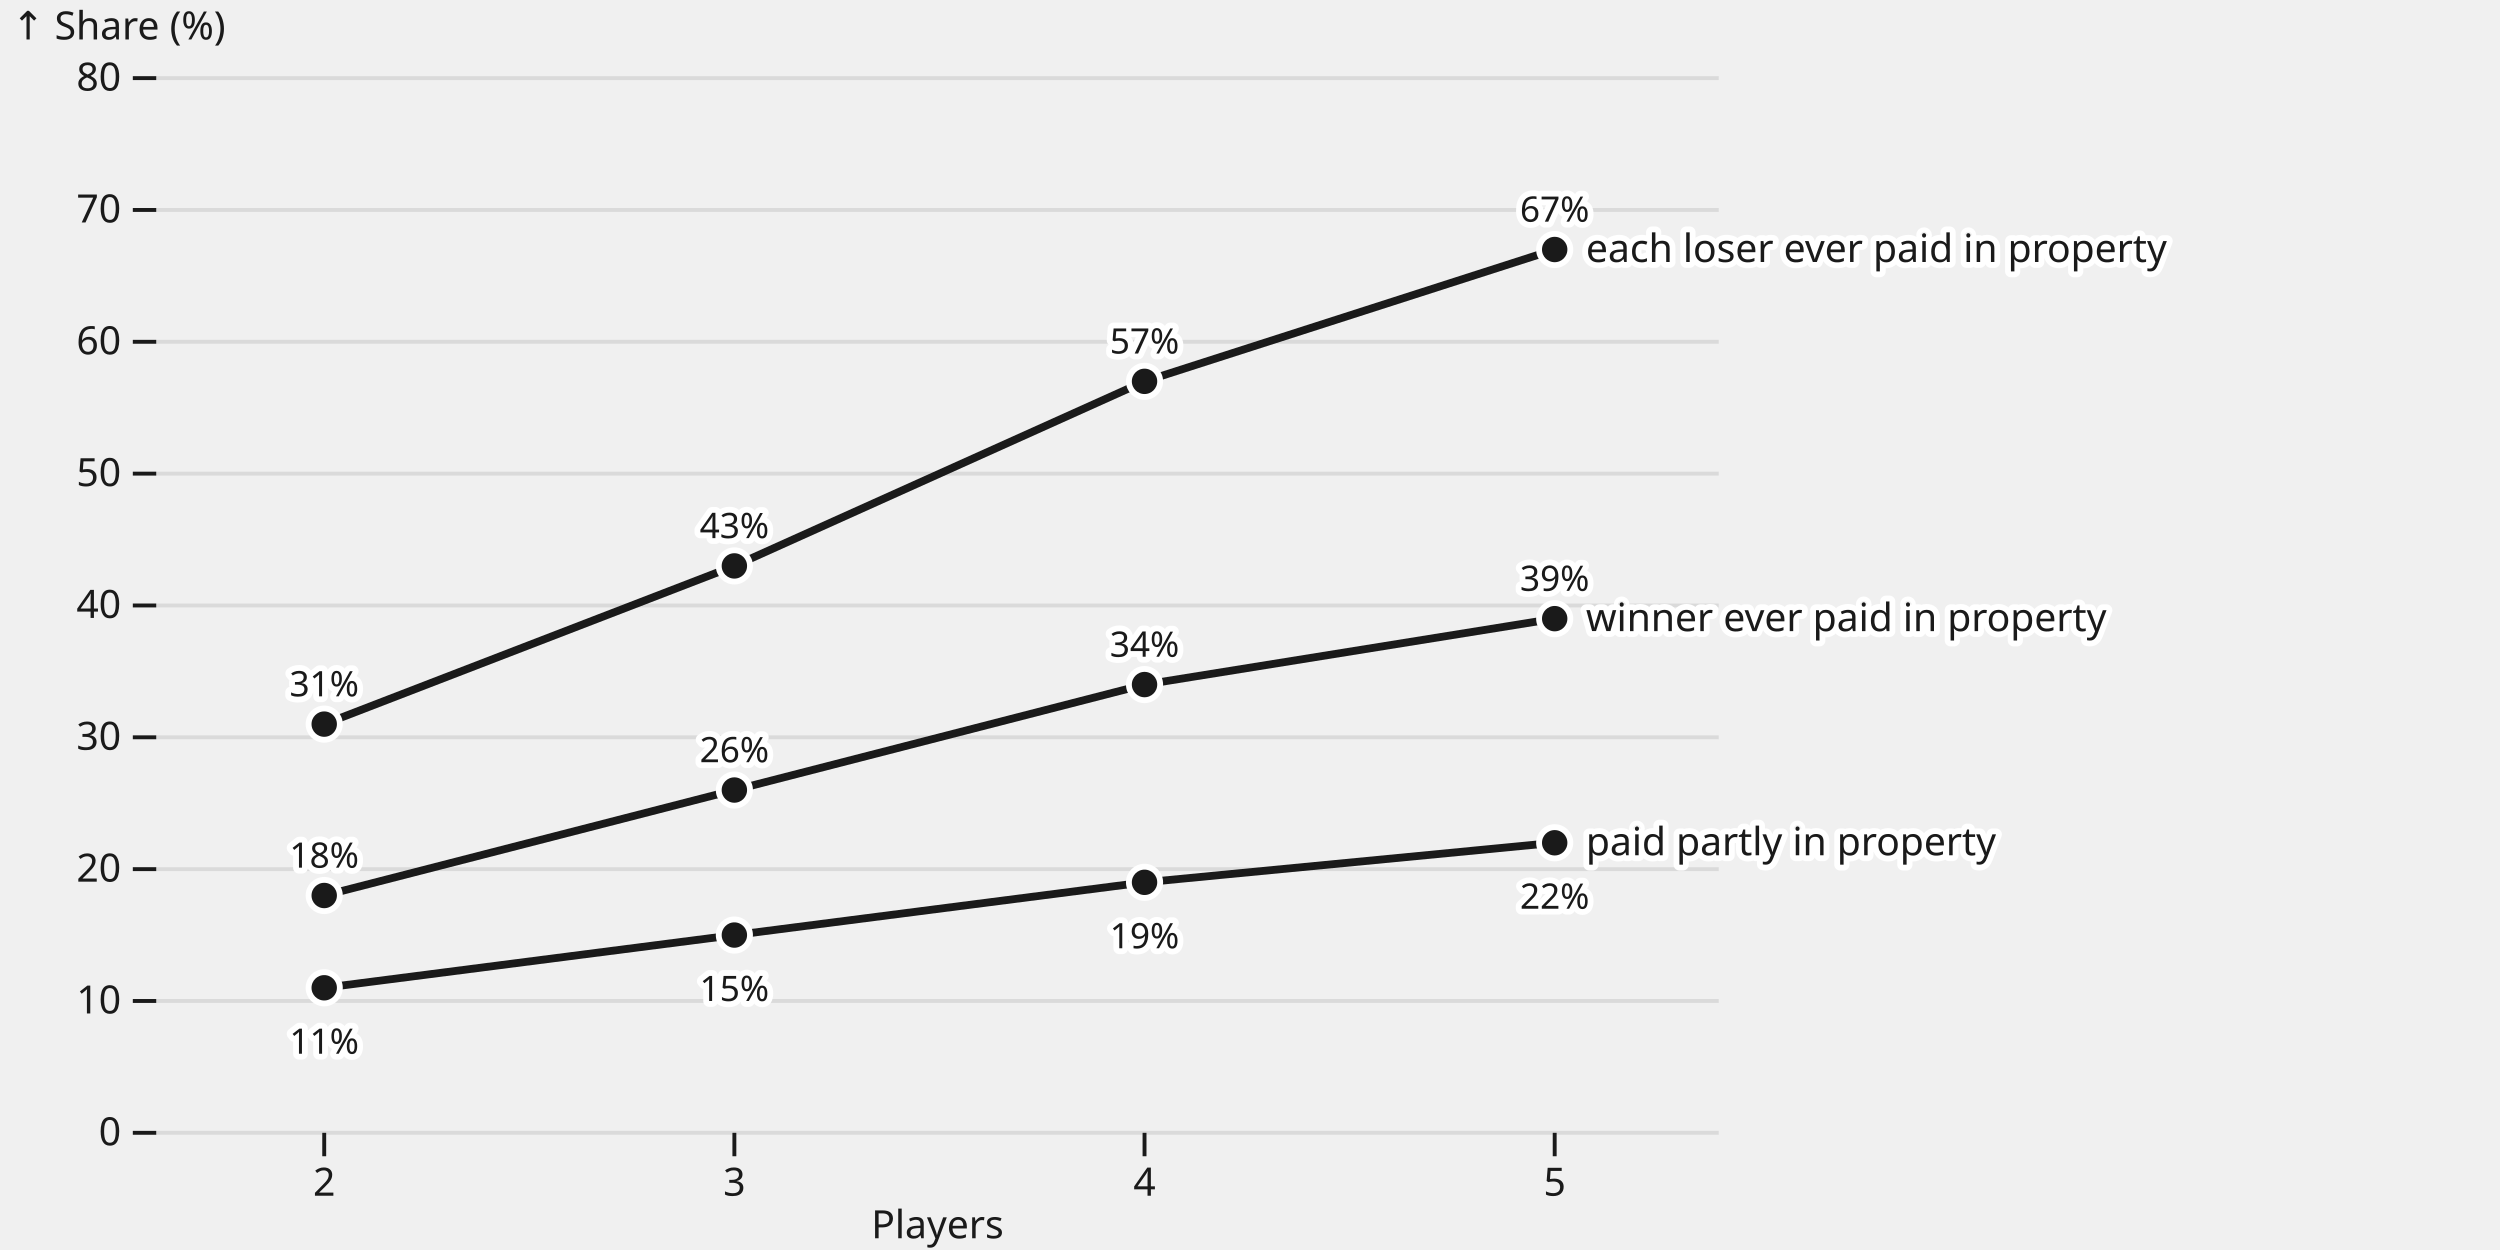
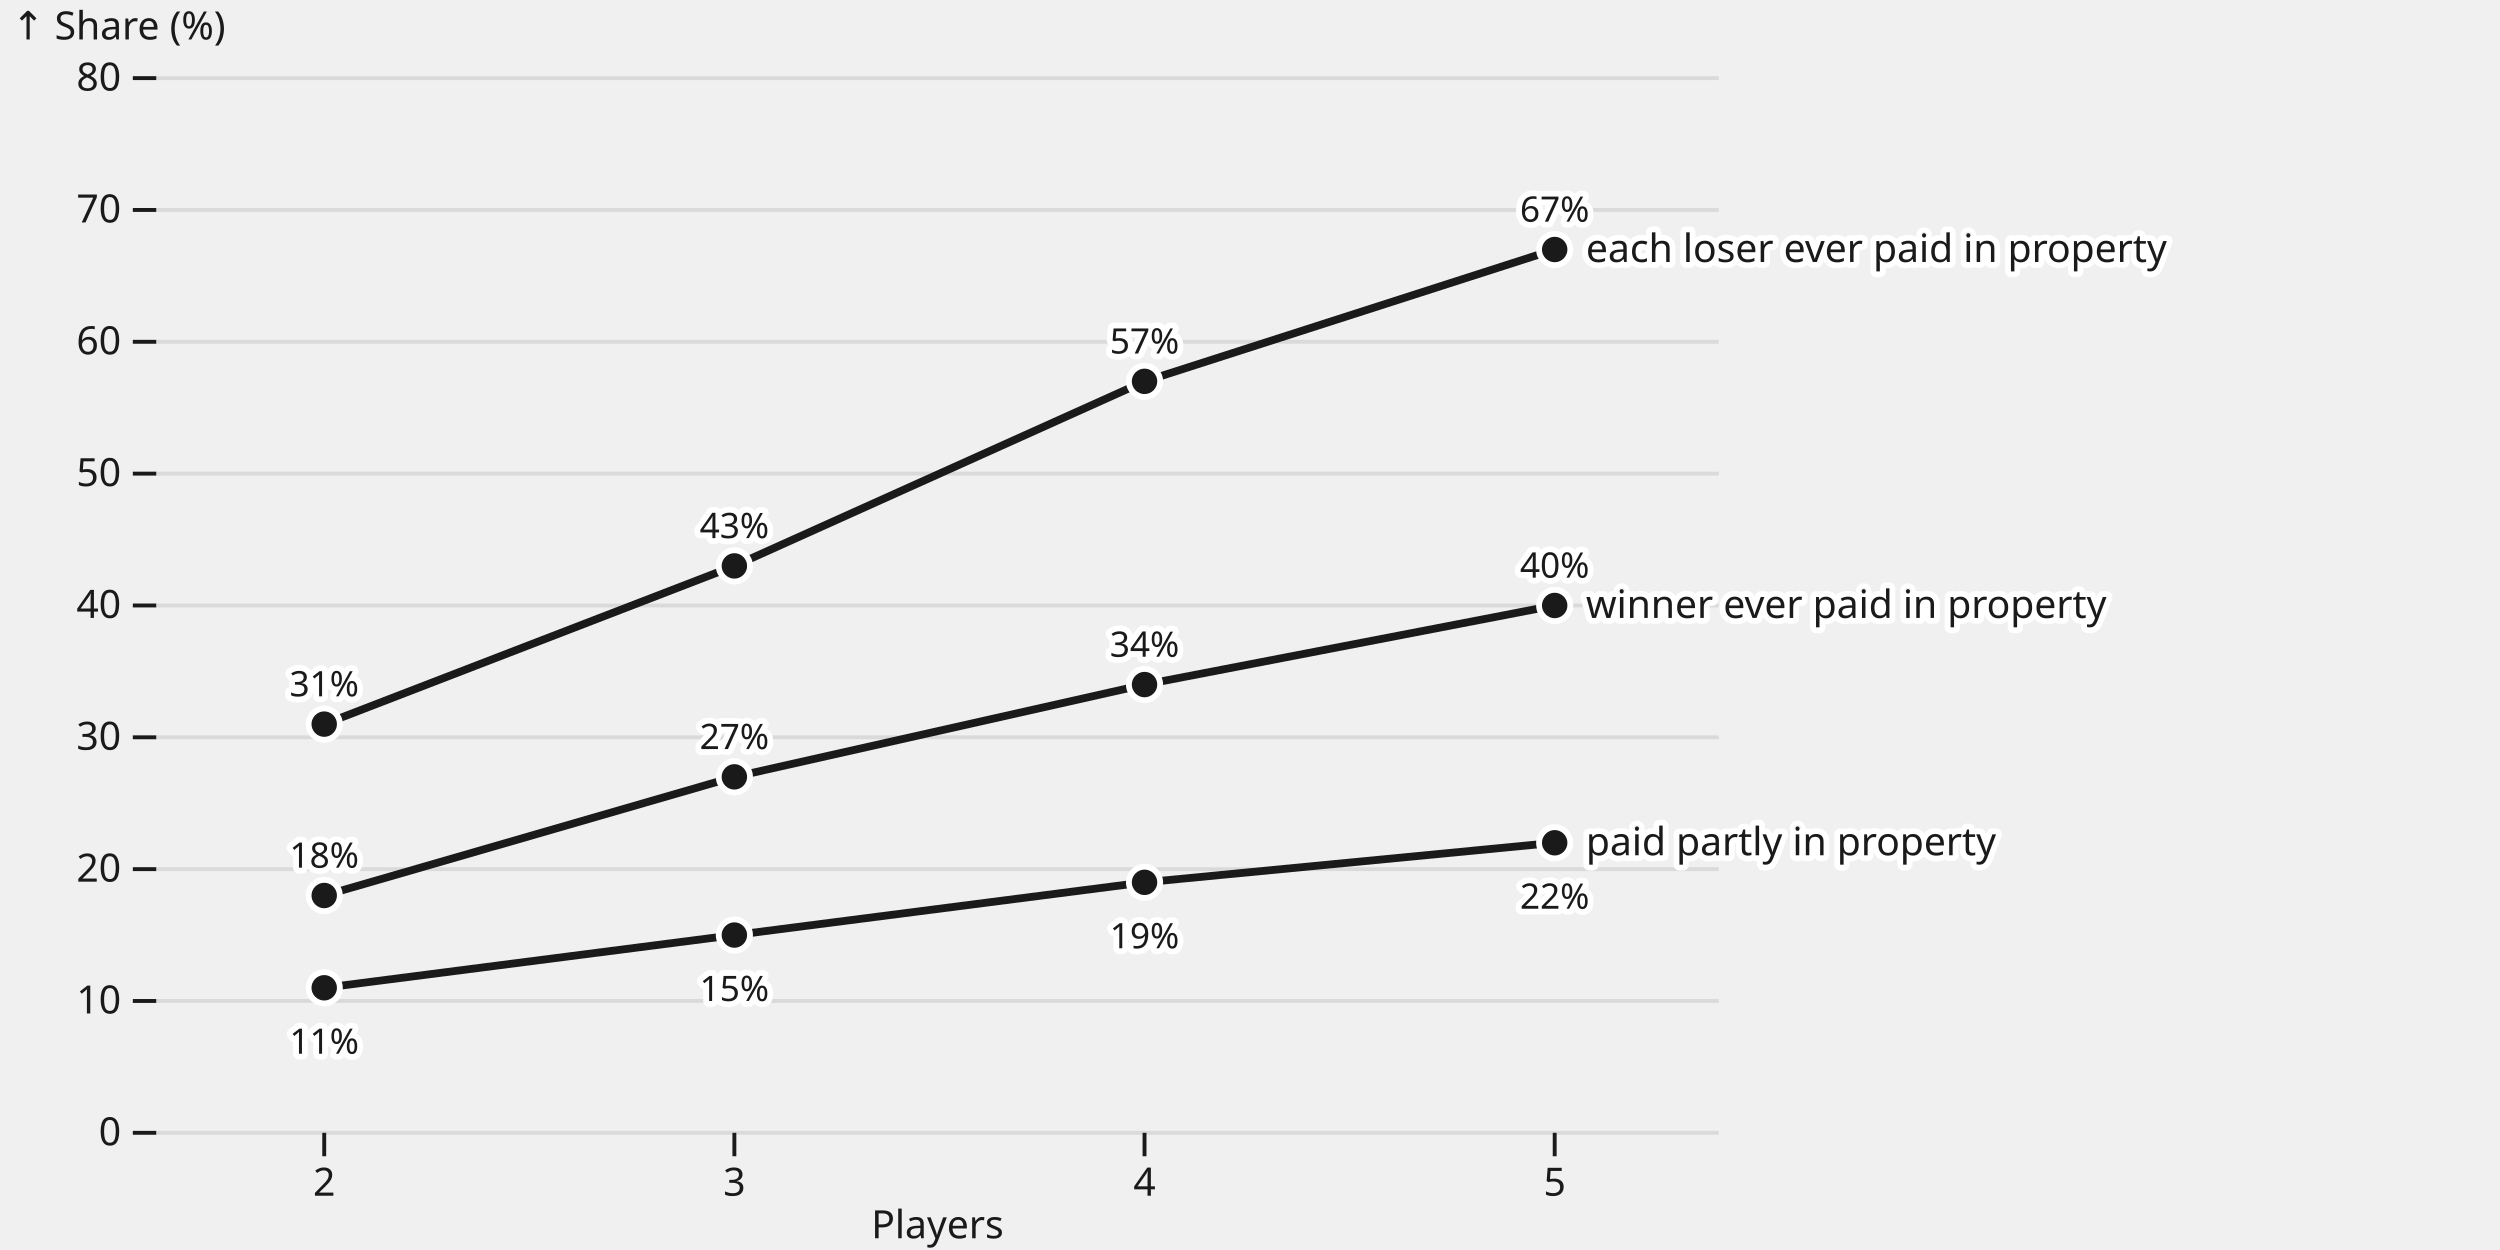
<svg xmlns="http://www.w3.org/2000/svg" class="plot-d6a7b5" fill="currentColor" font-family="system-ui, sans-serif" font-size="10" text-anchor="middle" width="640" height="320" viewBox="0 0 640 320" style="background: rgb(255, 255, 255); color: rgb(26, 26, 26);">
  <style>@media (prefers-color-scheme: dark) { :root { filter: invert(1) hue-rotate(180deg); background: none !important } }</style>
  <style>:where(.plot-d6a7b5) {
  --plot-background: white;
  display: block;
  height: auto;
  height: intrinsic;
  max-width: 100%;
}
:where(.plot-d6a7b5 text),
:where(.plot-d6a7b5 tspan) {
  white-space: pre;
}</style>
  <g aria-label="y-grid" aria-hidden="true" stroke="currentColor" stroke-opacity="0.1">
    <line x1="40" x2="440" y1="290" y2="290" />
    <line x1="40" x2="440" y1="256.25" y2="256.25" />
    <line x1="40" x2="440" y1="222.5" y2="222.5" />
    <line x1="40" x2="440" y1="188.75" y2="188.75" />
    <line x1="40" x2="440" y1="155" y2="155" />
    <line x1="40" x2="440" y1="121.25" y2="121.25" />
    <line x1="40" x2="440" y1="87.5" y2="87.5" />
    <line x1="40" x2="440" y1="53.75" y2="53.75" />
    <line x1="40" x2="440" y1="20" y2="20" />
  </g>
  <g aria-label="y-axis tick" aria-hidden="true" fill="none" stroke="currentColor">
    <path transform="translate(40,290)" d="M0,0L-6,0" />
    <path transform="translate(40,256.25)" d="M0,0L-6,0" />
    <path transform="translate(40,222.5)" d="M0,0L-6,0" />
    <path transform="translate(40,188.75)" d="M0,0L-6,0" />
    <path transform="translate(40,155)" d="M0,0L-6,0" />
    <path transform="translate(40,121.25)" d="M0,0L-6,0" />
    <path transform="translate(40,87.5)" d="M0,0L-6,0" />
    <path transform="translate(40,53.75)" d="M0,0L-6,0" />
    <path transform="translate(40,20)" d="M0,0L-6,0" />
  </g>
  <g aria-label="y-axis tick label" text-anchor="end" font-variant="tabular-nums" transform="translate(-9,0)">
    <text y="0.32em" transform="translate(40,290)">0</text>
    <text y="0.32em" transform="translate(40,256.25)">10</text>
    <text y="0.32em" transform="translate(40,222.5)">20</text>
    <text y="0.32em" transform="translate(40,188.75)">30</text>
    <text y="0.32em" transform="translate(40,155)">40</text>
    <text y="0.32em" transform="translate(40,121.25)">50</text>
    <text y="0.32em" transform="translate(40,87.5)">60</text>
    <text y="0.32em" transform="translate(40,53.75)">70</text>
    <text y="0.32em" transform="translate(40,20)">80</text>
  </g>
  <g aria-label="y-axis label" text-anchor="start" transform="translate(-37,-17)">
    <text y="0.71em" transform="translate(40,20)">↑ Share (%)</text>
  </g>
  <g aria-label="x-axis tick" aria-hidden="true" fill="none" stroke="currentColor">
    <path transform="translate(83,290)" d="M0,0L0,6" />
    <path transform="translate(188,290)" d="M0,0L0,6" />
    <path transform="translate(293,290)" d="M0,0L0,6" />
    <path transform="translate(398,290)" d="M0,0L0,6" />
  </g>
  <g aria-label="x-axis tick label" transform="translate(0,9)">
    <text y="0.71em" transform="translate(83,290)">2</text>
    <text y="0.71em" transform="translate(188,290)">3</text>
    <text y="0.71em" transform="translate(293,290)">4</text>
    <text y="0.71em" transform="translate(398,290)">5</text>
  </g>
  <g aria-label="x-axis label" transform="translate(0,27)">
    <text transform="translate(240,290)">Players</text>
  </g>
  <g aria-label="line" fill="none" stroke="#1a1a1a" stroke-width="2" stroke-linejoin="round" stroke-linecap="round">
    <path d="M83,252.875L188,239.375L293,225.875L398,215.75" />
-     <path d="M83,229.25L188,202.25L293,175.25L398,158.375" />
+     <path d="M83,229.25L188,198.875L293,175.25L398,155" />
    <path d="M83,185.375L188,144.875L293,97.625L398,63.875" />
  </g>
  <g aria-label="dot" fill="#1a1a1a" stroke="#ffffff" stroke-width="1.5">
    <circle cx="83" cy="252.875" r="4" />
    <circle cx="188" cy="239.375" r="4" />
    <circle cx="293" cy="225.875" r="4" />
    <circle cx="398" cy="215.75" r="4" />
    <circle cx="83" cy="229.25" r="4" />
-     <circle cx="188" cy="202.25" r="4" />
+     <circle cx="188" cy="198.875" r="4" />
    <circle cx="293" cy="175.25" r="4" />
-     <circle cx="398" cy="158.375" r="4" />
+     <circle cx="398" cy="155" r="4" />
    <circle cx="83" cy="185.375" r="4" />
    <circle cx="188" cy="144.875" r="4" />
    <circle cx="293" cy="97.625" r="4" />
    <circle cx="398" cy="63.875" r="4" />
  </g>
  <g aria-label="text" stroke="#ffffff" stroke-width="3" stroke-linejoin="round" paint-order="stroke" font-size="9" transform="translate(0,-10)">
    <text y="0.32em" transform="translate(83,229.25)">18%</text>
-     <text y="0.32em" transform="translate(188,202.25)">26%</text>
+     <text y="0.32em" transform="translate(188,198.875)">27%</text>
    <text y="0.32em" transform="translate(293,175.25)">34%</text>
-     <text y="0.32em" transform="translate(398,158.375)">39%</text>
+     <text y="0.32em" transform="translate(398,155)">40%</text>
    <text y="0.32em" transform="translate(83,185.375)">31%</text>
    <text y="0.32em" transform="translate(188,144.875)">43%</text>
    <text y="0.32em" transform="translate(293,97.625)">57%</text>
    <text y="0.32em" transform="translate(398,63.875)">67%</text>
  </g>
  <g aria-label="text" stroke="#ffffff" stroke-width="3" stroke-linejoin="round" paint-order="stroke" font-size="9" transform="translate(0,14)">
    <text y="0.32em" transform="translate(83,252.875)">11%</text>
    <text y="0.32em" transform="translate(188,239.375)">15%</text>
    <text y="0.32em" transform="translate(293,225.875)">19%</text>
    <text y="0.32em" transform="translate(398,215.75)">22%</text>
  </g>
  <g aria-label="text" stroke="#ffffff" stroke-width="3" stroke-linejoin="round" paint-order="stroke" text-anchor="start" transform="translate(8,0)">
    <text y="0.32em" transform="translate(398,215.75)">paid partly in property</text>
-     <text y="0.32em" transform="translate(398,158.375)">winner ever paid in property</text>
+     <text y="0.32em" transform="translate(398,155)">winner ever paid in property</text>
    <text y="0.32em" transform="translate(398,63.875)">each loser ever paid in property</text>
  </g>
</svg>
